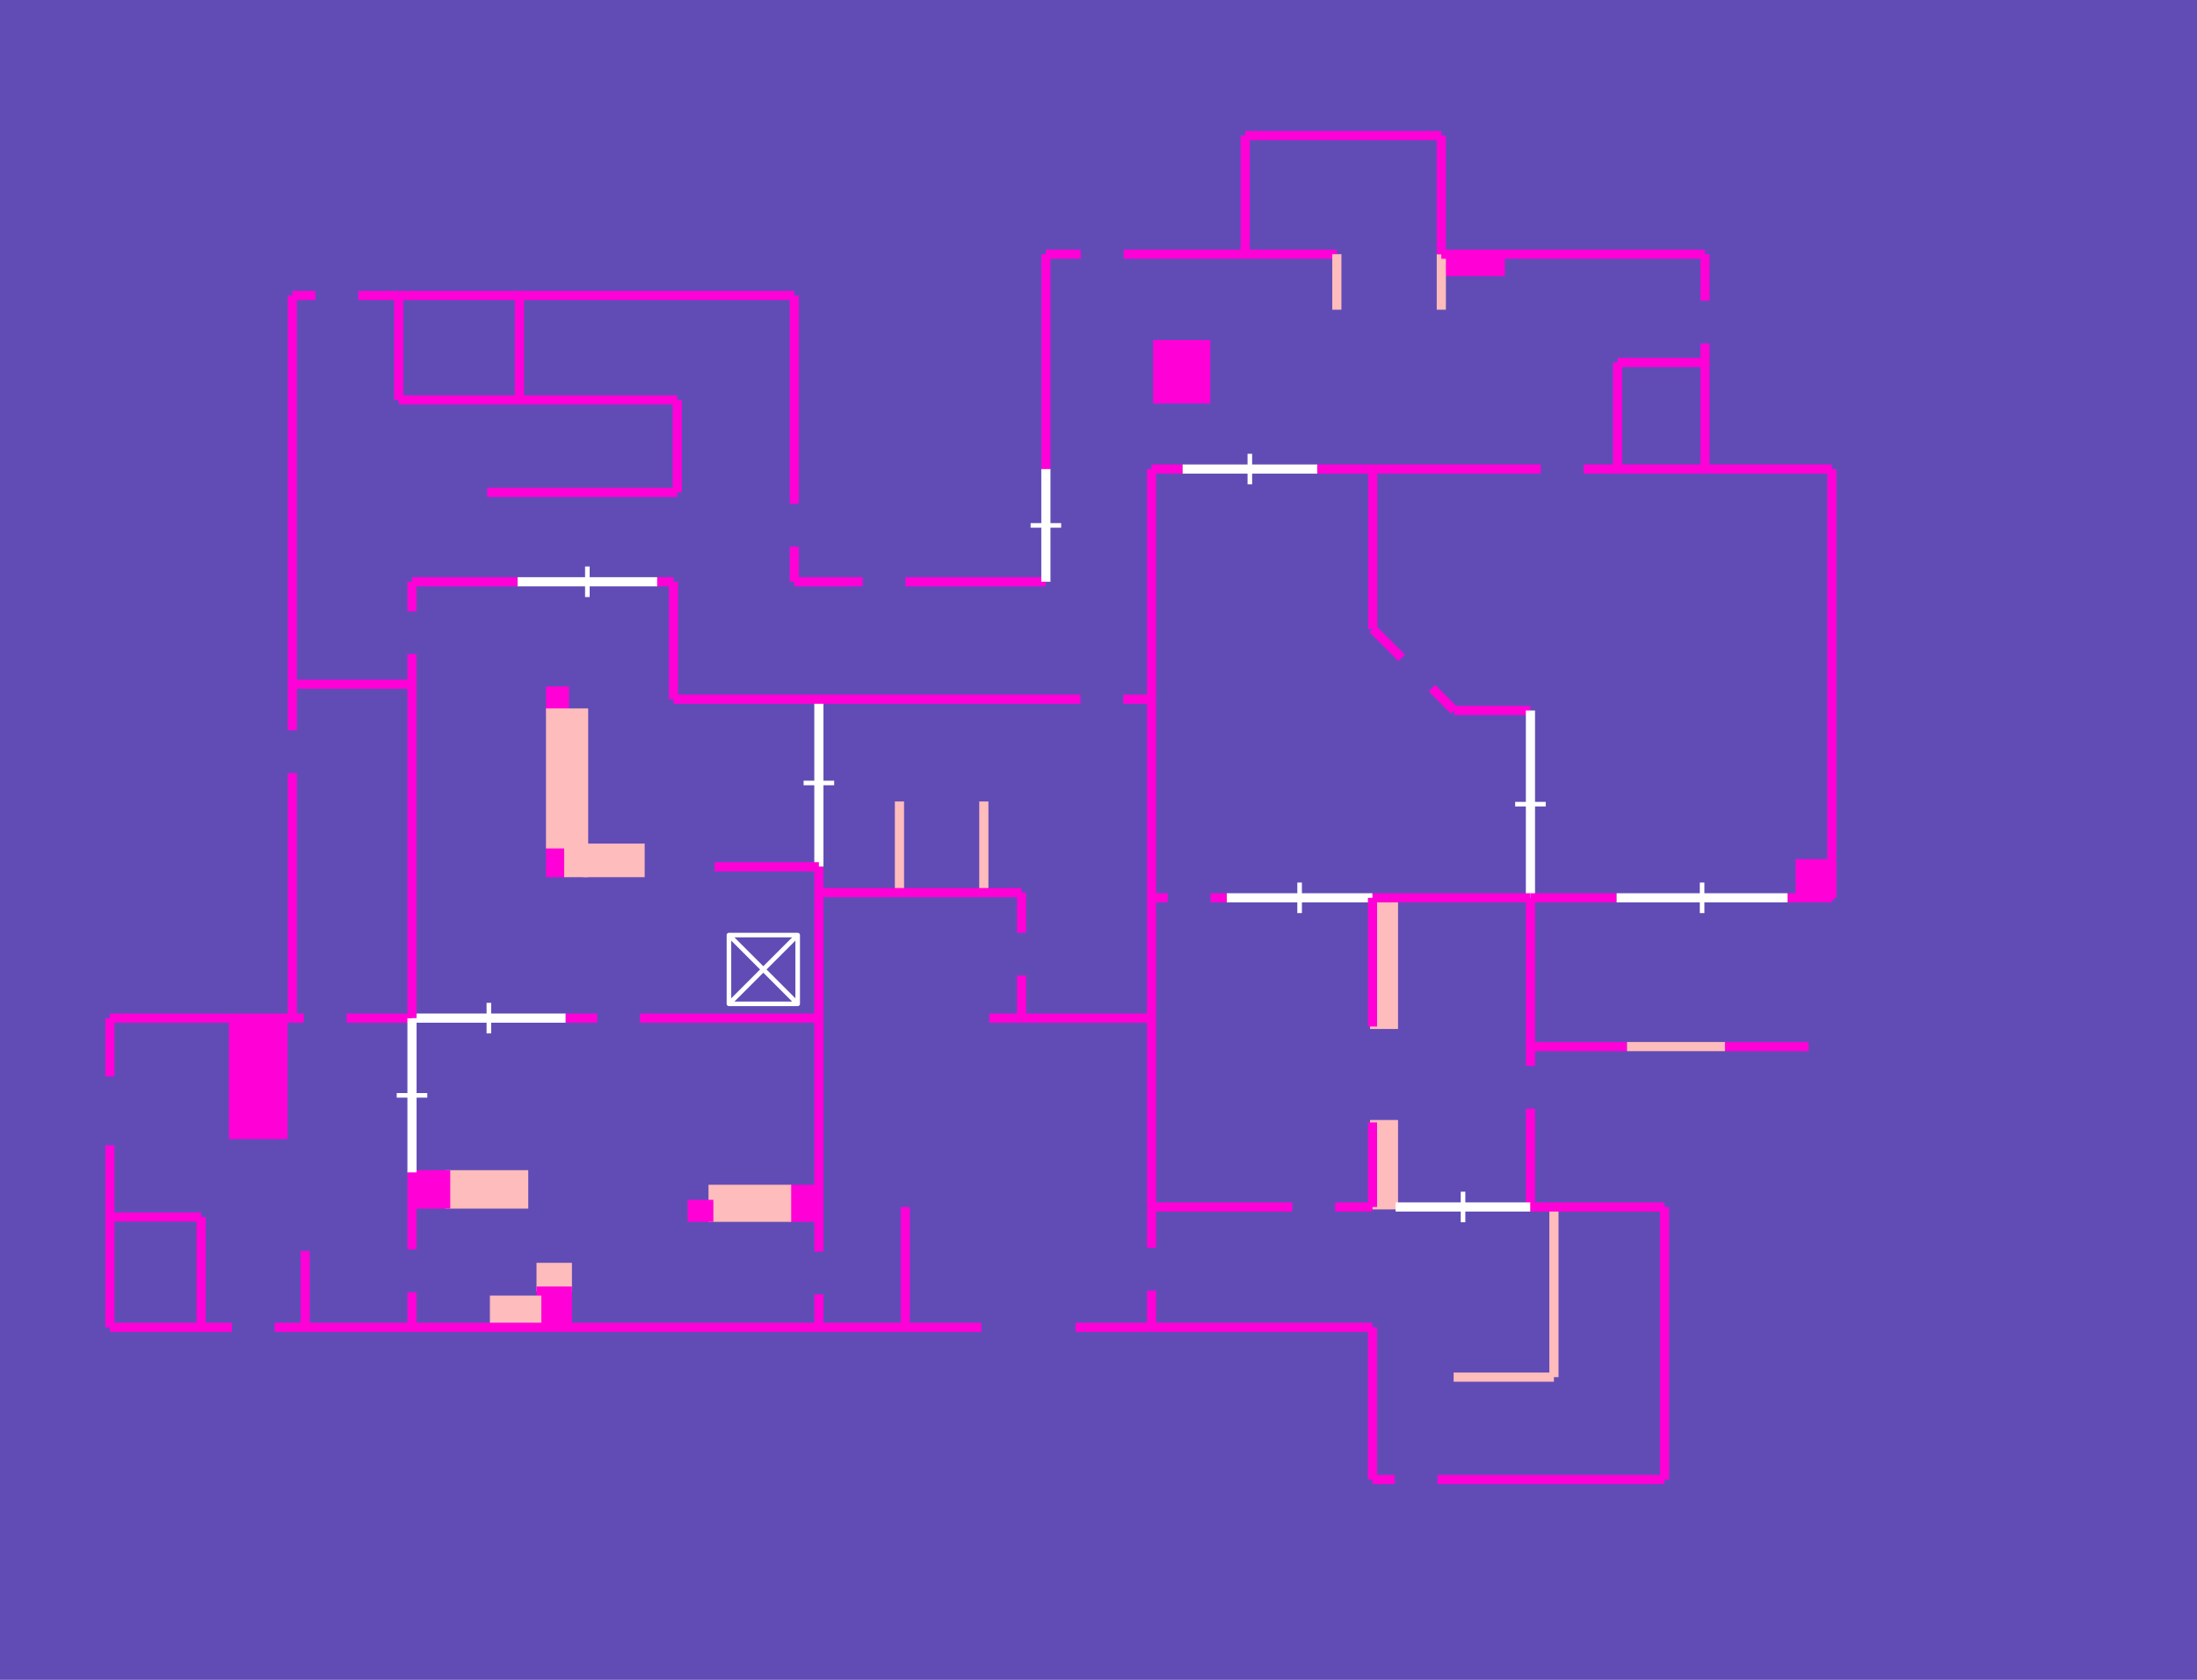
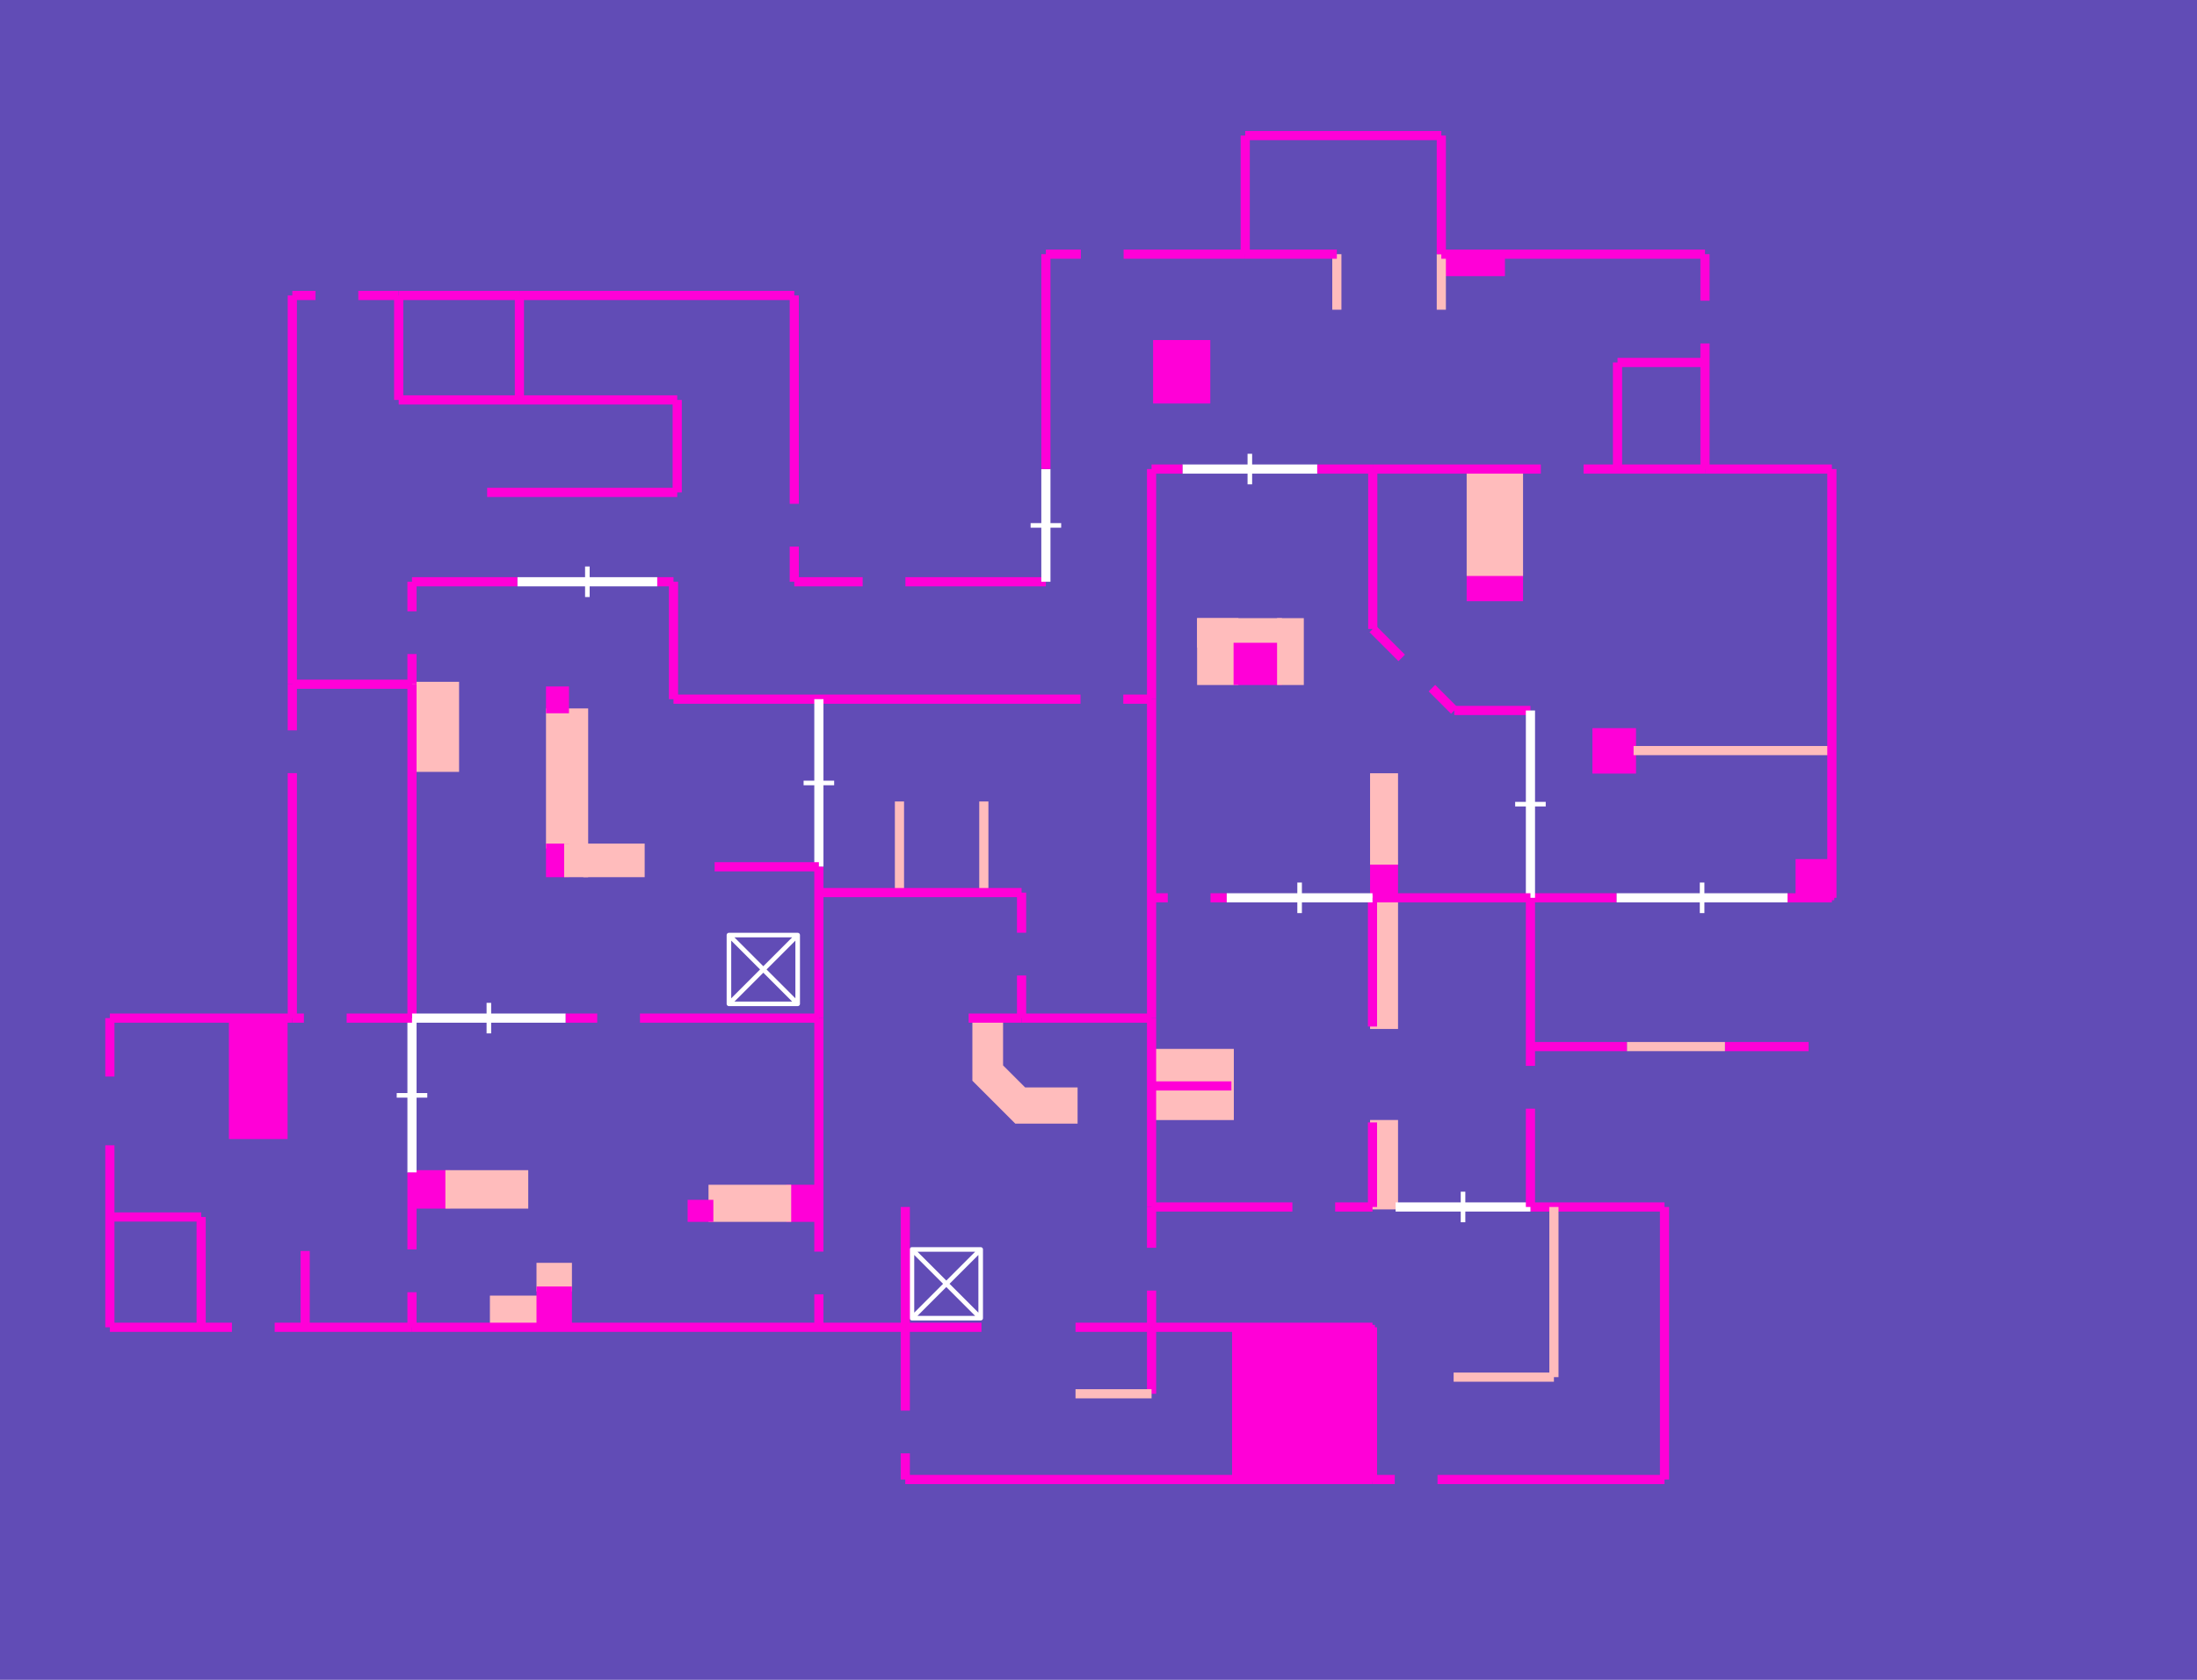
<svg xmlns="http://www.w3.org/2000/svg" viewBox="-20 -90 340 260">
  <rect fill="#614CB6" height="260" width="340" x="-20" y="-90" />
-   <path d="M192.403,-83.729 L195.98,-83.729 L195.98,-96.816 L192.403,-96.816 z" fill="#FFBCBC" stroke="#FFBCBC" stroke-width="0.75" transform="scale(1, -1)" />
+   <path d="M70.647,-40.948 L64.871,-40.948 L64.871,-20.027 L70.647,-20.027 z" fill="#FFBCBC" stroke="#FFBCBC" stroke-width="0.75" transform="scale(1, -1)" />
+   <path d="M43.759,-91.495 L49.3,-91.495 L49.3,-96.695 L43.759,-96.695 z" fill="#FF00D7" stroke="#FF00D7" stroke-width="0.75" transform="scale(1, -1)" />
+   <path d="M102.067,-98.745 L106.727,-98.745 L106.727,-93.754 L102.067,-93.754 z" fill="#FF00D7" stroke="#FF00D7" stroke-width="0.75" transform="scale(1, -1)" />
+   <path d="M158.213,-82.989 L170.568,-82.989 L170.568,-78.082 L158.213,-78.082 z" fill="#FFBCBC" stroke="#FFBCBC" stroke-width="0.75" transform="scale(1, -1)" />
+   <path d="M43.759,-29.096 L50.671,-29.096 L50.671,-15.904 L43.759,-15.904 z" fill="#FFBCBC" stroke="#FFBCBC" stroke-width="0.75" transform="scale(1, -1)" />
+   <path d="M15.8,-85.931 L24.131,-85.931 L24.131,-67.585 L15.8,-67.585 z" fill="#FF00D7" stroke="#FF00D7" stroke-width="0.75" transform="scale(1, -1)" />
+   <path d="M215.326,1.224 L207.351,1.224 L207.351,-2.676 L215.326,-2.676 z" fill="#FF00D7" stroke="#FF00D7" stroke-width="0.75" transform="scale(1, -1)" />
  <path d="M64.871,-16.628 L67.681,-16.628 L67.681,-20.027 L64.871,-20.027 z" fill="#FF00D7" stroke="#FF00D7" stroke-width="0.75" transform="scale(1, -1)" />
  <path d="M63.402,-105.837 L68.135,-105.837 L68.135,-109.503 L63.402,-109.503 z" fill="#FFBCBC" stroke="#FFBCBC" stroke-width="0.75" transform="scale(1, -1)" />
-   <path d="M192.403,-68.889 L195.98,-68.889 L195.98,-48.965 L192.403,-48.965 z" fill="#FFBCBC" stroke="#FFBCBC" stroke-width="0.75" transform="scale(1, -1)" />
-   <path d="M102.067,-98.745 L106.727,-98.745 L106.727,-93.754 L102.067,-93.754 z" fill="#FF00D7" stroke="#FF00D7" stroke-width="0.75" transform="scale(1, -1)" />
-   <path d="M68.135,-109.503 L63.402,-109.503 L63.402,-115.437 L68.135,-115.437 z" fill="#FF00D7" stroke="#FF00D7" stroke-width="0.75" transform="scale(1, -1)" />
-   <path d="M70.647,-40.948 L79.392,-40.948 L79.392,-45.395 L70.647,-45.395 z" fill="#FFBCBC" stroke="#FFBCBC" stroke-width="0.75" transform="scale(1, -1)" />
+   <path d="M195.98,-43.453 L192.403,-43.453 L192.403,-48.965 L195.98,-48.965 z" fill="#FF00D7" stroke="#FF00D7" stroke-width="0.75" transform="scale(1, -1)" />
+   <path d="M90.022,-93.754 L102.067,-93.754 L102.067,-98.745 L90.022,-98.745 z" fill="#FFBCBC" stroke="#FFBCBC" stroke-width="0.75" transform="scale(1, -1)" />
+   <path d="M258.252,-43.347 L263.493,-43.347 L263.493,-48.965 L258.251,-48.965 z" fill="#FF00D7" stroke="#FF00D7" stroke-width="0.75" transform="scale(1, -1)" />
+   <path d="M165.634,-6.052 L178.01,-6.052 L178.01,-9.862 L165.634,-9.862 z" fill="#FFBCBC" stroke="#FFBCBC" stroke-width="0.75" transform="scale(1, -1)" />
+   <path d="M165.634,-6.052 L171.278,-6.052 L171.278,-15.652 L165.634,-15.652 z" fill="#FFBCBC" stroke="#FFBCBC" stroke-width="0.75" transform="scale(1, -1)" />
+   <path d="M56.191,-110.91 L63.402,-110.91 L63.402,-115.437 L56.191,-115.437 z" fill="#FFBCBC" stroke="#FFBCBC" stroke-width="0.75" transform="scale(1, -1)" />
  <path d="M67.681,-40.948 L64.871,-40.948 L64.871,-45.395 L67.681,-45.395 z" fill="#FF00D7" stroke="#FF00D7" stroke-width="0.75" transform="scale(1, -1)" />
  <path d="M212.522,47.633 L203.053,47.633 L203.053,50.659 L212.522,50.659 z" fill="#FF00D7" stroke="#FF00D7" stroke-width="0.75" transform="scale(1, -1)" />
-   <path d="M90.022,-93.754 L102.067,-93.754 L102.067,-98.745 L90.022,-98.745 z" fill="#FFBCBC" stroke="#FFBCBC" stroke-width="0.75" transform="scale(1, -1)" />
+   <path d="M90.022,-96.084 L86.789,-96.084 L86.789,-98.745 L90.022,-98.745 z" fill="#FF00D7" stroke="#FF00D7" stroke-width="0.75" transform="scale(1, -1)" />
+   <path d="M70.647,-40.948 L79.392,-40.948 L79.392,-45.395 L70.647,-45.395 z" fill="#FFBCBC" stroke="#FFBCBC" stroke-width="0.75" transform="scale(1, -1)" />
+   <path d="M166.928,36.995 L158.824,36.995 L158.824,27.922 L166.928,27.922 z" fill="#FF00D7" stroke="#FF00D7" stroke-width="0.75" transform="scale(1, -1)" />
  <path d="M61.375,-91.495 L49.3,-91.495 L49.3,-96.695 L61.375,-96.695 z" fill="#FFBCBC" stroke="#FFBCBC" stroke-width="0.75" transform="scale(1, -1)" />
-   <path d="M56.191,-110.91 L63.402,-110.91 L63.402,-115.437 L56.191,-115.437 z" fill="#FFBCBC" stroke="#FFBCBC" stroke-width="0.75" transform="scale(1, -1)" />
-   <path d="M258.252,-43.347 L263.493,-43.347 L263.493,-48.965 L258.251,-48.965 z" fill="#FF00D7" stroke="#FF00D7" stroke-width="0.75" transform="scale(1, -1)" />
+   <path d="M171.383,-115.437 L192.403,-115.437 L192.403,-138.998 L171.383,-138.998 z" fill="#FF00D7" stroke="#FF00D7" stroke-width="0.75" transform="scale(1, -1)" />
+   <path d="M158.213,-72.723 L170.568,-72.723 L170.568,-78.082 L158.213,-78.082 z" fill="#FFBCBC" stroke="#FFBCBC" stroke-width="0.75" transform="scale(1, -1)" />
+   <path d="M192.403,-83.729 L195.98,-83.729 L195.98,-96.816 L192.403,-96.816 z" fill="#FFBCBC" stroke="#FFBCBC" stroke-width="0.75" transform="scale(1, -1)" />
+   <path d="M232.807,-29.362 L226.813,-29.362 L226.813,-23.081 L232.807,-23.081 z" fill="#FF00D7" stroke="#FF00D7" stroke-width="0.75" transform="scale(1, -1)" />
  <path d="M70.647,-45.395 L67.681,-45.395 L67.681,-40.948 L70.647,-40.948 z" fill="#FFBCBC" stroke="#FFBCBC" stroke-width="0.75" transform="scale(1, -1)" />
-   <path d="M90.022,-96.084 L86.789,-96.084 L86.789,-98.745 L90.022,-98.745 z" fill="#FF00D7" stroke="#FF00D7" stroke-width="0.75" transform="scale(1, -1)" />
-   <path d="M166.928,36.995 L158.824,36.995 L158.824,27.922 L166.928,27.922 z" fill="#FF00D7" stroke="#FF00D7" stroke-width="0.75" transform="scale(1, -1)" />
-   <path d="M70.647,-40.948 L64.871,-40.948 L64.871,-20.027 L70.647,-20.027 z" fill="#FFBCBC" stroke="#FFBCBC" stroke-width="0.75" transform="scale(1, -1)" />
-   <path d="M15.8,-85.931 L24.131,-85.931 L24.131,-67.585 L15.8,-67.585 z" fill="#FF00D7" stroke="#FF00D7" stroke-width="0.75" transform="scale(1, -1)" />
-   <path d="M43.759,-91.495 L49.3,-91.495 L49.3,-96.695 L43.759,-96.695 z" fill="#FF00D7" stroke="#FF00D7" stroke-width="0.75" transform="scale(1, -1)" />
+   <path d="M192.403,-68.889 L195.98,-68.889 L195.98,-48.965 L192.403,-48.965 z" fill="#FFBCBC" stroke="#FFBCBC" stroke-width="0.75" transform="scale(1, -1)" />
+   <path d="M207.351,1.224 L215.326,1.224 L215.326,17.399 L207.351,17.399 z" fill="#FFBCBC" stroke="#FFBCBC" stroke-width="0.75" transform="scale(1, -1)" />
+   <path d="M171.278,-15.652 L178.01,-15.652 L178.01,-9.862 L171.278,-9.862 z" fill="#FF00D7" stroke="#FF00D7" stroke-width="0.75" transform="scale(1, -1)" />
+   <path d="M68.135,-109.503 L63.402,-109.503 L63.402,-115.437 L68.135,-115.437 z" fill="#FF00D7" stroke="#FF00D7" stroke-width="0.75" transform="scale(1, -1)" />
+   <path d="M192.403,-30.061 L195.98,-30.061 L195.98,-43.453 L192.403,-43.453 z" fill="#FFBCBC" stroke="#FFBCBC" stroke-width="0.75" transform="scale(1, -1)" />
+   <path d="M181.399,-6.052 L178.01,-6.052 L178.01,-15.652 L181.399,-15.652 z" fill="#FFBCBC" stroke="#FFBCBC" stroke-width="0.75" transform="scale(1, -1)" />
+   <path d="M134.857,-67.585 L130.857,-67.585 L130.857,-77.119 L137.284,-83.546 L146.388,-83.546 L146.388,-78.686 L138.488,-78.686 L134.857,-75.056 L134.857,-67.585 z" fill="#FFBCBC" stroke="#FFBCBC" stroke-width="0.75" transform="scale(1, -1)" />
  <path d="M92.807,-65.373 L103.446,-54.735 L92.807,-54.735 L103.446,-65.373 L92.807,-65.373 L92.807,-54.735 L103.446,-54.735 L103.446,-65.373 z" fill="none" stroke="#FFFFFF" stroke-linejoin="round" stroke-width="0.709" transform="scale(1, -1)" />
+   <path d="M121.129,-114.027 L131.767,-103.389 L121.129,-103.389 L131.767,-114.027 L121.129,-114.027 L121.129,-103.389 L131.767,-103.389 L131.767,-114.027 z" fill="none" stroke="#FFFFFF" stroke-linejoin="round" stroke-width="0.709" transform="scale(1, -1)" />
+   <path d="M171.383,-138.998 L171.383,-115.437 z" fill="none" stroke="#FF00D7" stroke-width="1.418" transform="scale(1, -1)" />
+   <path d="M-2.997,-115.437 L15.89,-115.437 z" fill="none" stroke="#FF00D7" stroke-width="1.418" transform="scale(1, -1)" />
+   <path d="M22.509,-115.437 L43.759,-115.437 z" fill="none" stroke="#FF00D7" stroke-width="1.418" transform="scale(1, -1)" />
+   <path d="M43.759,-15.904 L43.759,-67.585 z" fill="none" stroke="#FF00D7" stroke-width="1.418" transform="scale(1, -1)" />
+   <path d="M231.795,-71.991 L216.846,-71.991 z" fill="none" stroke="#FF00D7" stroke-width="1.418" transform="scale(1, -1)" />
+   <path d="M81.712,-0.045 L84.228,-0.045 z" fill="none" stroke="#FF00D7" stroke-width="1.418" transform="scale(1, -1)" />
+   <path d="M243.857,17.399 L225.071,17.399 z" fill="none" stroke="#FF00D7" stroke-width="1.418" transform="scale(1, -1)" />
+   <path d="M218.452,17.399 L192.443,17.399 z" fill="none" stroke="#FF00D7" stroke-width="1.418" transform="scale(1, -1)" />
+   <path d="M43.759,-0.045 L43.759,-4.614 z" fill="none" stroke="#FF00D7" stroke-width="1.418" transform="scale(1, -1)" />
+   <path d="M43.759,-11.233 L43.759,-15.904 z" fill="none" stroke="#FF00D7" stroke-width="1.418" transform="scale(1, -1)" />
+   <path d="M158.213,-115.437 L192.403,-115.437 z" fill="none" stroke="#FF00D7" stroke-width="1.418" transform="scale(1, -1)" />
+   <path d="M141.858,-0.045 L120.119,-0.045 z" fill="none" stroke="#FF00D7" stroke-width="1.418" transform="scale(1, -1)" />
+   <path d="M113.5,-0.045 L102.919,-0.045 z" fill="none" stroke="#FF00D7" stroke-width="1.418" transform="scale(1, -1)" />
+   <path d="M146.443,-115.437 L158.213,-115.437 z" fill="none" stroke="#FF00D7" stroke-width="1.418" transform="scale(1, -1)" />
+   <path d="M60.38,44.268 L102.919,44.268 z" fill="none" stroke="#FF00D7" stroke-width="1.418" transform="scale(1, -1)" />
+   <path d="M11.129,-98.366 L-2.997,-98.366 z" fill="none" stroke="#FF00D7" stroke-width="1.418" transform="scale(1, -1)" />
+   <path d="M43.759,-0.045 L60.085,-0.045 z" fill="none" stroke="#FF00D7" stroke-width="1.418" transform="scale(1, -1)" />
+   <path d="M230.186,-48.965 L216.846,-48.965 z" fill="none" stroke="#FF00D7" stroke-width="1.418" transform="scale(1, -1)" />
+   <path d="M138.094,-48.157 L138.094,-54.37 z" fill="none" stroke="#FF00D7" stroke-width="1.418" transform="scale(1, -1)" />
+   <path d="M138.094,-60.989 L138.094,-67.585 z" fill="none" stroke="#FF00D7" stroke-width="1.418" transform="scale(1, -1)" />
+   <path d="M230.32,33.897 L243.857,33.897 z" fill="none" stroke="#FF00D7" stroke-width="1.418" transform="scale(1, -1)" />
+   <path d="M192.443,-7.352 L196.922,-11.831 z" fill="none" stroke="#FF00D7" stroke-width="1.418" transform="scale(1, -1)" />
+   <path d="M201.602,-16.512 L205.06,-19.969 z" fill="none" stroke="#FF00D7" stroke-width="1.418" transform="scale(1, -1)" />
+   <path d="M172.704,69.017 L172.704,50.659 z" fill="none" stroke="#FF00D7" stroke-width="1.418" transform="scale(1, -1)" />
+   <path d="M158.213,-96.816 L158.213,-67.585 z" fill="none" stroke="#FF00D7" stroke-width="1.418" transform="scale(1, -1)" />
+   <path d="M27.224,-103.63 L27.224,-115.437 z" fill="none" stroke="#FF00D7" stroke-width="1.418" transform="scale(1, -1)" />
+   <path d="M203.053,50.659 L203.053,42.063 z" fill="none" stroke="#FFBCBC" stroke-width="1.418" transform="scale(1, -1)" />
+   <path d="M263.493,-26.177 L232.807,-26.177 z" fill="none" stroke="#FFBCBC" stroke-width="1.418" transform="scale(1, -1)" />
+   <path d="M43.759,-67.585 L67.55,-67.585 z" fill="none" stroke="#FFFFFF" stroke-width="1.418" transform="scale(1, -1)" />
+   <path d="M55.655,-69.949 L55.655,-65.221 z" fill="none" stroke="#FFFFFF" stroke-width="0.709" transform="scale(1, -1)" />
+   <path d="M55.389,13.784 L84.804,13.784 z" fill="none" stroke="#FF00D7" stroke-width="1.418" transform="scale(1, -1)" />
+   <path d="M158.213,-96.816 L180.003,-96.816 z" fill="none" stroke="#FF00D7" stroke-width="1.418" transform="scale(1, -1)" />
+   <path d="M186.623,-96.816 L192.403,-96.816 z" fill="none" stroke="#FF00D7" stroke-width="1.418" transform="scale(1, -1)" />
+   <path d="M120.098,-138.998 L192.403,-138.998 z" fill="none" stroke="#FF00D7" stroke-width="1.418" transform="scale(1, -1)" />
+   <path d="M246.946,-71.991 L259.893,-71.991 z" fill="none" stroke="#FF00D7" stroke-width="1.418" transform="scale(1, -1)" />
+   <path d="M106.727,-115.437 L106.727,-110.345 z" fill="none" stroke="#FF00D7" stroke-width="1.418" transform="scale(1, -1)" />
+   <path d="M106.727,-103.725 L106.727,-67.585 z" fill="none" stroke="#FF00D7" stroke-width="1.418" transform="scale(1, -1)" />
+   <path d="M129.907,-67.585 L138.094,-67.585 z" fill="none" stroke="#FF00D7" stroke-width="1.418" transform="scale(1, -1)" />
+   <path d="M192.403,-83.729 L192.403,-83.729 z" fill="none" stroke="#FF00D7" stroke-width="1.418" transform="scale(1, -1)" />
+   <path d="M67.55,-67.585 L72.421,-67.585 z" fill="none" stroke="#FF00D7" stroke-width="1.418" transform="scale(1, -1)" />
+   <path d="M79.04,-67.585 L106.727,-67.585 z" fill="none" stroke="#FF00D7" stroke-width="1.418" transform="scale(1, -1)" />
+   <path d="M263.493,-48.965 L256.636,-48.965 z" fill="none" stroke="#FF00D7" stroke-width="1.418" transform="scale(1, -1)" />
+   <path d="M216.846,-96.816 L237.593,-96.816 z" fill="none" stroke="#FF00D7" stroke-width="1.418" transform="scale(1, -1)" />
  <path d="M243.857,17.399 L243.857,36.838 z" fill="none" stroke="#FF00D7" stroke-width="1.418" transform="scale(1, -1)" />
  <path d="M243.857,43.457 L243.857,50.659 z" fill="none" stroke="#FF00D7" stroke-width="1.418" transform="scale(1, -1)" />
-   <path d="M192.403,-83.729 L192.403,-83.729 z" fill="none" stroke="#FF00D7" stroke-width="1.418" transform="scale(1, -1)" />
+   <path d="M84.228,-18.218 L147.216,-18.218 z" fill="none" stroke="#FF00D7" stroke-width="1.418" transform="scale(1, -1)" />
+   <path d="M153.836,-18.218 L158.213,-18.218 z" fill="none" stroke="#FF00D7" stroke-width="1.418" transform="scale(1, -1)" />
+   <path d="M203.053,69.017 L172.704,69.017 z" fill="none" stroke="#FF00D7" stroke-width="1.418" transform="scale(1, -1)" />
+   <path d="M120.098,-138.998 L120.098,-134.955 z" fill="none" stroke="#FF00D7" stroke-width="1.418" transform="scale(1, -1)" />
+   <path d="M120.098,-128.336 L120.098,-115.437 z" fill="none" stroke="#FF00D7" stroke-width="1.418" transform="scale(1, -1)" />
+   <path d="M192.403,-68.889 L192.403,-48.965 z" fill="none" stroke="#FF00D7" stroke-width="1.418" transform="scale(1, -1)" />
+   <path d="M43.759,-115.437 L120.098,-115.437 z" fill="none" stroke="#FF00D7" stroke-width="1.418" transform="scale(1, -1)" />
+   <path d="M205.06,-19.969 L216.846,-19.969 z" fill="none" stroke="#FF00D7" stroke-width="1.418" transform="scale(1, -1)" />
+   <path d="M132.254,-34.053 L132.254,-48.157 z" fill="none" stroke="#FFBCBC" stroke-width="1.418" transform="scale(1, -1)" />
+   <path d="M-2.997,-67.585 L-2.997,-76.63 z" fill="none" stroke="#FF00D7" stroke-width="1.418" transform="scale(1, -1)" />
+   <path d="M-2.997,-87.268 L-2.997,-115.437 z" fill="none" stroke="#FF00D7" stroke-width="1.418" transform="scale(1, -1)" />
+   <path d="M169.844,-48.965 L167.337,-48.965 z" fill="none" stroke="#FF00D7" stroke-width="1.418" transform="scale(1, -1)" />
+   <path d="M160.717,-48.965 L158.213,-48.965 z" fill="none" stroke="#FF00D7" stroke-width="1.418" transform="scale(1, -1)" />
+   <path d="M237.593,-138.998 L202.465,-138.998 z" fill="none" stroke="#FF00D7" stroke-width="1.418" transform="scale(1, -1)" />
+   <path d="M195.845,-138.998 L192.403,-138.998 z" fill="none" stroke="#FF00D7" stroke-width="1.418" transform="scale(1, -1)" />
+   <path d="M60.38,44.268 L60.38,28.1 z" fill="none" stroke="#FF00D7" stroke-width="1.418" transform="scale(1, -1)" />
+   <path d="M84.228,-18.218 L84.228,-0.045 z" fill="none" stroke="#FF00D7" stroke-width="1.418" transform="scale(1, -1)" />
+   <path d="M230.186,-48.965 L256.636,-48.965 z" fill="none" stroke="#FFFFFF" stroke-width="1.418" transform="scale(1, -1)" />
+   <path d="M243.411,-51.33 L243.411,-46.601 z" fill="none" stroke="#FFFFFF" stroke-width="0.709" transform="scale(1, -1)" />
+   <path d="M43.759,-91.495 L43.759,-67.585 z" fill="none" stroke="#FFFFFF" stroke-width="1.418" transform="scale(1, -1)" />
+   <path d="M46.124,-79.54 L41.395,-79.54 z" fill="none" stroke="#FFFFFF" stroke-width="0.709" transform="scale(1, -1)" />
+   <path d="M243.857,50.659 L203.053,50.659 z" fill="none" stroke="#FF00D7" stroke-width="1.418" transform="scale(1, -1)" />
+   <path d="M60.38,44.268 L41.7,44.268 z" fill="none" stroke="#FF00D7" stroke-width="1.418" transform="scale(1, -1)" />
+   <path d="M43.759,-115.437 L43.759,-110.013 z" fill="none" stroke="#FF00D7" stroke-width="1.418" transform="scale(1, -1)" />
+   <path d="M43.759,-103.393 L43.759,-91.495 z" fill="none" stroke="#FF00D7" stroke-width="1.418" transform="scale(1, -1)" />
+   <path d="M172.704,50.659 L153.886,50.659 z" fill="none" stroke="#FF00D7" stroke-width="1.418" transform="scale(1, -1)" />
+   <path d="M147.266,50.659 L141.858,50.659 z" fill="none" stroke="#FF00D7" stroke-width="1.418" transform="scale(1, -1)" />
+   <path d="M158.213,-125.732 L158.213,-115.437 z" fill="none" stroke="#FF00D7" stroke-width="1.418" transform="scale(1, -1)" />
+   <path d="M230.32,17.399 L230.32,33.897 z" fill="none" stroke="#FF00D7" stroke-width="1.418" transform="scale(1, -1)" />
+   <path d="M25.237,-67.585 L27.028,-67.585 z" fill="none" stroke="#FF00D7" stroke-width="1.418" transform="scale(1, -1)" />
+   <path d="M33.648,-67.585 L43.759,-67.585 z" fill="none" stroke="#FF00D7" stroke-width="1.418" transform="scale(1, -1)" />
+   <path d="M84.804,28.1 L41.7,28.1 z" fill="none" stroke="#FF00D7" stroke-width="1.418" transform="scale(1, -1)" />
+   <path d="M11.129,-115.437 L11.129,-98.366 z" fill="none" stroke="#FF00D7" stroke-width="1.418" transform="scale(1, -1)" />
+   <path d="M158.213,-67.585 L158.213,-18.218 z" fill="none" stroke="#FF00D7" stroke-width="1.418" transform="scale(1, -1)" />
+   <path d="M162.988,17.399 L183.854,17.399 z" fill="none" stroke="#FFFFFF" stroke-width="1.418" transform="scale(1, -1)" />
+   <path d="M173.421,15.035 L173.421,19.763 z" fill="none" stroke="#FFFFFF" stroke-width="0.709" transform="scale(1, -1)" />
+   <path d="M141.858,17.399 L141.858,-0.045 z" fill="none" stroke="#FFFFFF" stroke-width="1.418" transform="scale(1, -1)" />
+   <path d="M139.494,8.677 L144.222,8.677 z" fill="none" stroke="#FFFFFF" stroke-width="0.709" transform="scale(1, -1)" />
+   <path d="M192.403,-96.816 L192.403,-83.729 z" fill="none" stroke="#FF00D7" stroke-width="1.418" transform="scale(1, -1)" />
+   <path d="M106.727,-18.218 L106.727,-44.159 z" fill="none" stroke="#FFFFFF" stroke-width="1.418" transform="scale(1, -1)" />
+   <path d="M104.363,-31.188 L109.091,-31.188 z" fill="none" stroke="#FFFFFF" stroke-width="0.709" transform="scale(1, -1)" />
+   <path d="M25.237,-15.904 L43.759,-15.904 z" fill="none" stroke="#FF00D7" stroke-width="1.418" transform="scale(1, -1)" />
+   <path d="M158.213,-18.218 L158.213,17.399 z" fill="none" stroke="#FF00D7" stroke-width="1.418" transform="scale(1, -1)" />
+   <path d="M120.098,-115.437 L120.098,-96.816 z" fill="none" stroke="#FF00D7" stroke-width="1.418" transform="scale(1, -1)" />
+   <path d="M195.98,-96.816 L216.846,-96.816 z" fill="none" stroke="#FFFFFF" stroke-width="1.418" transform="scale(1, -1)" />
+   <path d="M206.413,-99.18 L206.413,-94.452 z" fill="none" stroke="#FFFFFF" stroke-width="0.709" transform="scale(1, -1)" />
+   <path d="M41.7,28.1 L41.7,44.268 z" fill="none" stroke="#FF00D7" stroke-width="1.418" transform="scale(1, -1)" />
+   <path d="M41.7,44.268 L35.448,44.268 z" fill="none" stroke="#FF00D7" stroke-width="1.418" transform="scale(1, -1)" />
+   <path d="M28.829,44.268 L25.237,44.268 z" fill="none" stroke="#FF00D7" stroke-width="1.418" transform="scale(1, -1)" />
+   <path d="M119.197,-34.053 L119.197,-48.157 z" fill="none" stroke="#FFBCBC" stroke-width="1.418" transform="scale(1, -1)" />
+   <path d="M102.919,44.268 L102.919,12.018 z" fill="none" stroke="#FF00D7" stroke-width="1.418" transform="scale(1, -1)" />
+   <path d="M102.919,5.398 L102.919,-0.045 z" fill="none" stroke="#FF00D7" stroke-width="1.418" transform="scale(1, -1)" />
+   <path d="M220.48,-96.816 L220.48,-123.154 z" fill="none" stroke="#FFBCBC" stroke-width="1.418" transform="scale(1, -1)" />
  <path d="M216.846,-96.816 L216.846,-81.597 z" fill="none" stroke="#FF00D7" stroke-width="1.418" transform="scale(1, -1)" />
  <path d="M216.846,-74.977 L216.846,-48.965 z" fill="none" stroke="#FF00D7" stroke-width="1.418" transform="scale(1, -1)" />
-   <path d="M205.06,-19.969 L216.846,-19.969 z" fill="none" stroke="#FF00D7" stroke-width="1.418" transform="scale(1, -1)" />
-   <path d="M25.237,-67.585 L25.237,-29.667 z" fill="none" stroke="#FF00D7" stroke-width="1.418" transform="scale(1, -1)" />
-   <path d="M25.237,-23.047 L25.237,-15.904 z" fill="none" stroke="#FF00D7" stroke-width="1.418" transform="scale(1, -1)" />
-   <path d="M237.593,-96.816 L237.593,-138.998 z" fill="none" stroke="#FF00D7" stroke-width="1.418" transform="scale(1, -1)" />
-   <path d="M220.48,-96.816 L220.48,-123.154 z" fill="none" stroke="#FFBCBC" stroke-width="1.418" transform="scale(1, -1)" />
-   <path d="M25.237,-15.904 L43.759,-15.904 z" fill="none" stroke="#FF00D7" stroke-width="1.418" transform="scale(1, -1)" />
-   <path d="M81.712,-0.045 L60.085,-0.045 z" fill="none" stroke="#FFFFFF" stroke-width="1.418" transform="scale(1, -1)" />
-   <path d="M70.898,2.319 L70.898,-2.41 z" fill="none" stroke="#FFFFFF" stroke-width="0.709" transform="scale(1, -1)" />
-   <path d="M133.101,-67.585 L138.094,-67.585 z" fill="none" stroke="#FF00D7" stroke-width="1.418" transform="scale(1, -1)" />
-   <path d="M162.988,17.399 L183.854,17.399 z" fill="none" stroke="#FFFFFF" stroke-width="1.418" transform="scale(1, -1)" />
-   <path d="M173.421,15.035 L173.421,19.763 z" fill="none" stroke="#FFFFFF" stroke-width="0.709" transform="scale(1, -1)" />
-   <path d="M106.727,-18.218 L106.727,-44.159 z" fill="none" stroke="#FFFFFF" stroke-width="1.418" transform="scale(1, -1)" />
-   <path d="M104.363,-31.188 L109.091,-31.188 z" fill="none" stroke="#FFFFFF" stroke-width="0.709" transform="scale(1, -1)" />
-   <path d="M138.094,-48.157 L138.094,-54.37 z" fill="none" stroke="#FF00D7" stroke-width="1.418" transform="scale(1, -1)" />
-   <path d="M138.094,-60.989 L138.094,-67.585 z" fill="none" stroke="#FF00D7" stroke-width="1.418" transform="scale(1, -1)" />
-   <path d="M43.759,-67.585 L67.55,-67.585 z" fill="none" stroke="#FFFFFF" stroke-width="1.418" transform="scale(1, -1)" />
-   <path d="M55.655,-69.949 L55.655,-65.221 z" fill="none" stroke="#FFFFFF" stroke-width="0.709" transform="scale(1, -1)" />
-   <path d="M172.704,69.017 L172.704,50.659 z" fill="none" stroke="#FF00D7" stroke-width="1.418" transform="scale(1, -1)" />
-   <path d="M81.712,-0.045 L84.228,-0.045 z" fill="none" stroke="#FF00D7" stroke-width="1.418" transform="scale(1, -1)" />
-   <path d="M192.403,-96.816 L192.403,-83.729 z" fill="none" stroke="#FF00D7" stroke-width="1.418" transform="scale(1, -1)" />
-   <path d="M263.493,-48.965 L256.636,-48.965 z" fill="none" stroke="#FF00D7" stroke-width="1.418" transform="scale(1, -1)" />
-   <path d="M106.727,-67.585 L106.727,-44.159 z" fill="none" stroke="#FF00D7" stroke-width="1.418" transform="scale(1, -1)" />
-   <path d="M220.48,-123.154 L204.958,-123.154 z" fill="none" stroke="#FFBCBC" stroke-width="1.418" transform="scale(1, -1)" />
-   <path d="M141.858,-0.045 L120.119,-0.045 z" fill="none" stroke="#FF00D7" stroke-width="1.418" transform="scale(1, -1)" />
-   <path d="M113.5,-0.045 L102.919,-0.045 z" fill="none" stroke="#FF00D7" stroke-width="1.418" transform="scale(1, -1)" />
-   <path d="M25.237,-67.585 L27.028,-67.585 z" fill="none" stroke="#FF00D7" stroke-width="1.418" transform="scale(1, -1)" />
-   <path d="M33.648,-67.585 L43.759,-67.585 z" fill="none" stroke="#FF00D7" stroke-width="1.418" transform="scale(1, -1)" />
-   <path d="M41.7,44.268 L35.448,44.268 z" fill="none" stroke="#FF00D7" stroke-width="1.418" transform="scale(1, -1)" />
-   <path d="M28.829,44.268 L25.237,44.268 z" fill="none" stroke="#FF00D7" stroke-width="1.418" transform="scale(1, -1)" />
-   <path d="M158.213,-18.218 L158.213,17.399 z" fill="none" stroke="#FF00D7" stroke-width="1.418" transform="scale(1, -1)" />
-   <path d="M119.197,-34.053 L119.197,-48.157 z" fill="none" stroke="#FFBCBC" stroke-width="1.418" transform="scale(1, -1)" />
-   <path d="M172.704,50.659 L186.885,50.659 z" fill="none" stroke="#FF00D7" stroke-width="1.418" transform="scale(1, -1)" />
-   <path d="M27.224,-103.63 L27.224,-115.437 z" fill="none" stroke="#FF00D7" stroke-width="1.418" transform="scale(1, -1)" />
-   <path d="M192.443,17.399 L192.443,-7.352 z" fill="none" stroke="#FF00D7" stroke-width="1.418" transform="scale(1, -1)" />
-   <path d="M195.98,-96.816 L216.846,-96.816 z" fill="none" stroke="#FFFFFF" stroke-width="1.418" transform="scale(1, -1)" />
-   <path d="M206.413,-99.18 L206.413,-94.452 z" fill="none" stroke="#FFFFFF" stroke-width="0.709" transform="scale(1, -1)" />
-   <path d="M-2.997,-115.437 L15.89,-115.437 z" fill="none" stroke="#FF00D7" stroke-width="1.418" transform="scale(1, -1)" />
-   <path d="M22.509,-115.437 L43.759,-115.437 z" fill="none" stroke="#FF00D7" stroke-width="1.418" transform="scale(1, -1)" />
-   <path d="M131.881,-115.437 L120.098,-115.437 z" fill="none" stroke="#FF00D7" stroke-width="1.418" transform="scale(1, -1)" />
+   <path d="M246.946,-71.991 L231.795,-71.991 z" fill="none" stroke="#FFBCBC" stroke-width="1.418" transform="scale(1, -1)" />
+   <path d="M25.237,-15.904 L25.237,44.268 z" fill="none" stroke="#FF00D7" stroke-width="1.418" transform="scale(1, -1)" />
+   <path d="M170.568,-78.082 L158.213,-78.082 z" fill="none" stroke="#FF00D7" stroke-width="1.418" transform="scale(1, -1)" />
  <path d="M138.094,-67.585 L158.213,-67.585 z" fill="none" stroke="#FF00D7" stroke-width="1.418" transform="scale(1, -1)" />
  <path d="M216.846,-48.965 L216.846,-19.969 z" fill="none" stroke="#FFFFFF" stroke-width="1.418" transform="scale(1, -1)" />
  <path d="M219.211,-34.467 L214.482,-34.467 z" fill="none" stroke="#FFFFFF" stroke-width="0.709" transform="scale(1, -1)" />
-   <path d="M192.443,-7.352 L196.922,-11.831 z" fill="none" stroke="#FF00D7" stroke-width="1.418" transform="scale(1, -1)" />
-   <path d="M201.602,-16.512 L205.06,-19.969 z" fill="none" stroke="#FF00D7" stroke-width="1.418" transform="scale(1, -1)" />
+   <path d="M192.443,17.399 L192.443,-7.352 z" fill="none" stroke="#FF00D7" stroke-width="1.418" transform="scale(1, -1)" />
+   <path d="M158.213,17.399 L162.988,17.399 z" fill="none" stroke="#FF00D7" stroke-width="1.418" transform="scale(1, -1)" />
+   <path d="M158.213,-96.816 L158.213,-103.134 z" fill="none" stroke="#FF00D7" stroke-width="1.418" transform="scale(1, -1)" />
+   <path d="M158.213,-109.753 L158.213,-115.437 z" fill="none" stroke="#FF00D7" stroke-width="1.418" transform="scale(1, -1)" />
+   <path d="M186.885,42.063 L186.885,50.659 z" fill="none" stroke="#FFBCBC" stroke-width="1.418" transform="scale(1, -1)" />
+   <path d="M220.48,-123.154 L204.958,-123.154 z" fill="none" stroke="#FFBCBC" stroke-width="1.418" transform="scale(1, -1)" />
+   <path d="M203.053,50.659 L203.053,69.017 z" fill="none" stroke="#FF00D7" stroke-width="1.418" transform="scale(1, -1)" />
+   <path d="M-2.997,-67.585 L25.237,-67.585 z" fill="none" stroke="#FF00D7" stroke-width="1.418" transform="scale(1, -1)" />
+   <path d="M84.804,13.784 L84.804,28.1 z" fill="none" stroke="#FF00D7" stroke-width="1.418" transform="scale(1, -1)" />
+   <path d="M106.727,-44.159 L90.594,-44.159 z" fill="none" stroke="#FF00D7" stroke-width="1.418" transform="scale(1, -1)" />
+   <path d="M106.727,-67.585 L106.727,-44.159 z" fill="none" stroke="#FF00D7" stroke-width="1.418" transform="scale(1, -1)" />
+   <path d="M192.403,-48.965 L216.846,-48.965 z" fill="none" stroke="#FF00D7" stroke-width="1.418" transform="scale(1, -1)" />
+   <path d="M25.237,-67.585 L25.237,-29.667 z" fill="none" stroke="#FF00D7" stroke-width="1.418" transform="scale(1, -1)" />
+   <path d="M25.237,-23.047 L25.237,-15.904 z" fill="none" stroke="#FF00D7" stroke-width="1.418" transform="scale(1, -1)" />
+   <path d="M146.443,-125.732 L158.213,-125.732 z" fill="none" stroke="#FFBCBC" stroke-width="1.418" transform="scale(1, -1)" />
  <path d="M192.403,-48.965 L169.844,-48.965 z" fill="none" stroke="#FFFFFF" stroke-width="1.418" transform="scale(1, -1)" />
  <path d="M181.124,-46.601 L181.124,-51.33 z" fill="none" stroke="#FFFFFF" stroke-width="0.709" transform="scale(1, -1)" />
-   <path d="M203.053,50.659 L203.053,42.063 z" fill="none" stroke="#FFBCBC" stroke-width="1.418" transform="scale(1, -1)" />
-   <path d="M158.213,-96.816 L180.003,-96.816 z" fill="none" stroke="#FF00D7" stroke-width="1.418" transform="scale(1, -1)" />
-   <path d="M186.623,-96.816 L192.403,-96.816 z" fill="none" stroke="#FF00D7" stroke-width="1.418" transform="scale(1, -1)" />
+   <path d="M243.857,17.399 L263.493,17.399 z" fill="none" stroke="#FF00D7" stroke-width="1.418" transform="scale(1, -1)" />
+   <path d="M192.403,-115.437 L192.403,-138.998 z" fill="none" stroke="#FF00D7" stroke-width="1.418" transform="scale(1, -1)" />
  <path d="M183.854,17.399 L192.443,17.399 z" fill="none" stroke="#FF00D7" stroke-width="1.418" transform="scale(1, -1)" />
-   <path d="M243.857,50.659 L203.053,50.659 z" fill="none" stroke="#FF00D7" stroke-width="1.418" transform="scale(1, -1)" />
-   <path d="M60.38,44.268 L60.38,28.1 z" fill="none" stroke="#FF00D7" stroke-width="1.418" transform="scale(1, -1)" />
-   <path d="M186.885,42.063 L186.885,50.659 z" fill="none" stroke="#FFBCBC" stroke-width="1.418" transform="scale(1, -1)" />
-   <path d="M84.804,13.784 L84.804,28.1 z" fill="none" stroke="#FF00D7" stroke-width="1.418" transform="scale(1, -1)" />
-   <path d="M192.403,-68.889 L192.403,-48.965 z" fill="none" stroke="#FF00D7" stroke-width="1.418" transform="scale(1, -1)" />
-   <path d="M158.213,17.399 L162.988,17.399 z" fill="none" stroke="#FF00D7" stroke-width="1.418" transform="scale(1, -1)" />
-   <path d="M243.857,17.399 L225.071,17.399 z" fill="none" stroke="#FF00D7" stroke-width="1.418" transform="scale(1, -1)" />
-   <path d="M218.452,17.399 L192.443,17.399 z" fill="none" stroke="#FF00D7" stroke-width="1.418" transform="scale(1, -1)" />
-   <path d="M11.129,-115.437 L11.129,-98.366 z" fill="none" stroke="#FF00D7" stroke-width="1.418" transform="scale(1, -1)" />
-   <path d="M172.704,50.659 L153.886,50.659 z" fill="none" stroke="#FF00D7" stroke-width="1.418" transform="scale(1, -1)" />
-   <path d="M147.266,50.659 L141.858,50.659 z" fill="none" stroke="#FF00D7" stroke-width="1.418" transform="scale(1, -1)" />
-   <path d="M55.389,13.784 L84.804,13.784 z" fill="none" stroke="#FF00D7" stroke-width="1.418" transform="scale(1, -1)" />
-   <path d="M-2.997,-67.585 L-2.997,-76.63 z" fill="none" stroke="#FF00D7" stroke-width="1.418" transform="scale(1, -1)" />
-   <path d="M-2.997,-87.268 L-2.997,-115.437 z" fill="none" stroke="#FF00D7" stroke-width="1.418" transform="scale(1, -1)" />
-   <path d="M11.129,-98.366 L-2.997,-98.366 z" fill="none" stroke="#FF00D7" stroke-width="1.418" transform="scale(1, -1)" />
-   <path d="M246.946,-71.991 L259.893,-71.991 z" fill="none" stroke="#FF00D7" stroke-width="1.418" transform="scale(1, -1)" />
+   <path d="M81.712,-0.045 L60.085,-0.045 z" fill="none" stroke="#FFFFFF" stroke-width="1.418" transform="scale(1, -1)" />
+   <path d="M70.898,2.319 L70.898,-2.41 z" fill="none" stroke="#FFFFFF" stroke-width="0.709" transform="scale(1, -1)" />
+   <path d="M172.704,50.659 L186.885,50.659 z" fill="none" stroke="#FF00D7" stroke-width="1.418" transform="scale(1, -1)" />
+   <path d="M131.881,-115.437 L120.098,-115.437 z" fill="none" stroke="#FF00D7" stroke-width="1.418" transform="scale(1, -1)" />
+   <path d="M141.858,50.659 L141.858,17.399 z" fill="none" stroke="#FF00D7" stroke-width="1.418" transform="scale(1, -1)" />
+   <path d="M237.593,-96.816 L237.593,-138.998 z" fill="none" stroke="#FF00D7" stroke-width="1.418" transform="scale(1, -1)" />
+   <path d="M138.094,-48.157 L106.727,-48.157 z" fill="none" stroke="#FF00D7" stroke-width="1.418" transform="scale(1, -1)" />
  <path d="M263.493,17.399 L263.493,-48.965 z" fill="none" stroke="#FF00D7" stroke-width="1.418" transform="scale(1, -1)" />
-   <path d="M231.795,-71.991 L216.846,-71.991 z" fill="none" stroke="#FF00D7" stroke-width="1.418" transform="scale(1, -1)" />
-   <path d="M216.846,-96.816 L237.593,-96.816 z" fill="none" stroke="#FF00D7" stroke-width="1.418" transform="scale(1, -1)" />
-   <path d="M141.858,50.659 L141.858,17.399 z" fill="none" stroke="#FF00D7" stroke-width="1.418" transform="scale(1, -1)" />
-   <path d="M146.443,-115.437 L158.213,-115.437 z" fill="none" stroke="#FF00D7" stroke-width="1.418" transform="scale(1, -1)" />
-   <path d="M84.804,28.1 L41.7,28.1 z" fill="none" stroke="#FF00D7" stroke-width="1.418" transform="scale(1, -1)" />
-   <path d="M158.213,-96.816 L158.213,-67.585 z" fill="none" stroke="#FF00D7" stroke-width="1.418" transform="scale(1, -1)" />
-   <path d="M41.7,28.1 L41.7,44.268 z" fill="none" stroke="#FF00D7" stroke-width="1.418" transform="scale(1, -1)" />
-   <path d="M132.254,-34.053 L132.254,-48.157 z" fill="none" stroke="#FFBCBC" stroke-width="1.418" transform="scale(1, -1)" />
-   <path d="M158.213,-96.816 L158.213,-103.134 z" fill="none" stroke="#FF00D7" stroke-width="1.418" transform="scale(1, -1)" />
-   <path d="M158.213,-109.753 L158.213,-115.437 z" fill="none" stroke="#FF00D7" stroke-width="1.418" transform="scale(1, -1)" />
-   <path d="M84.228,-18.218 L84.228,-0.045 z" fill="none" stroke="#FF00D7" stroke-width="1.418" transform="scale(1, -1)" />
-   <path d="M60.38,44.268 L41.7,44.268 z" fill="none" stroke="#FF00D7" stroke-width="1.418" transform="scale(1, -1)" />
-   <path d="M102.919,44.268 L102.919,12.018 z" fill="none" stroke="#FF00D7" stroke-width="1.418" transform="scale(1, -1)" />
-   <path d="M102.919,5.398 L102.919,-0.045 z" fill="none" stroke="#FF00D7" stroke-width="1.418" transform="scale(1, -1)" />
-   <path d="M106.727,-44.159 L90.594,-44.159 z" fill="none" stroke="#FF00D7" stroke-width="1.418" transform="scale(1, -1)" />
-   <path d="M243.857,17.399 L263.493,17.399 z" fill="none" stroke="#FF00D7" stroke-width="1.418" transform="scale(1, -1)" />
-   <path d="M230.32,33.897 L243.857,33.897 z" fill="none" stroke="#FF00D7" stroke-width="1.418" transform="scale(1, -1)" />
-   <path d="M230.186,-48.965 L216.846,-48.965 z" fill="none" stroke="#FF00D7" stroke-width="1.418" transform="scale(1, -1)" />
-   <path d="M120.098,-115.437 L120.098,-96.816 z" fill="none" stroke="#FF00D7" stroke-width="1.418" transform="scale(1, -1)" />
-   <path d="M169.844,-48.965 L167.337,-48.965 z" fill="none" stroke="#FF00D7" stroke-width="1.418" transform="scale(1, -1)" />
-   <path d="M160.717,-48.965 L158.213,-48.965 z" fill="none" stroke="#FF00D7" stroke-width="1.418" transform="scale(1, -1)" />
-   <path d="M67.55,-67.585 L72.421,-67.585 z" fill="none" stroke="#FF00D7" stroke-width="1.418" transform="scale(1, -1)" />
-   <path d="M79.04,-67.585 L106.727,-67.585 z" fill="none" stroke="#FF00D7" stroke-width="1.418" transform="scale(1, -1)" />
-   <path d="M60.38,44.268 L102.919,44.268 z" fill="none" stroke="#FF00D7" stroke-width="1.418" transform="scale(1, -1)" />
-   <path d="M138.094,-48.157 L106.727,-48.157 z" fill="none" stroke="#FF00D7" stroke-width="1.418" transform="scale(1, -1)" />
-   <path d="M158.213,-67.585 L158.213,-18.218 z" fill="none" stroke="#FF00D7" stroke-width="1.418" transform="scale(1, -1)" />
-   <path d="M230.32,17.399 L230.32,33.897 z" fill="none" stroke="#FF00D7" stroke-width="1.418" transform="scale(1, -1)" />
-   <path d="M192.403,-115.437 L192.403,-138.998 z" fill="none" stroke="#FF00D7" stroke-width="1.418" transform="scale(1, -1)" />
-   <path d="M25.237,-15.904 L25.237,44.268 z" fill="none" stroke="#FF00D7" stroke-width="1.418" transform="scale(1, -1)" />
-   <path d="M141.858,17.399 L141.858,-0.045 z" fill="none" stroke="#FFFFFF" stroke-width="1.418" transform="scale(1, -1)" />
-   <path d="M139.494,8.677 L144.222,8.677 z" fill="none" stroke="#FFFFFF" stroke-width="0.709" transform="scale(1, -1)" />
-   <path d="M237.593,-138.998 L202.465,-138.998 z" fill="none" stroke="#FF00D7" stroke-width="1.418" transform="scale(1, -1)" />
-   <path d="M195.845,-138.998 L192.403,-138.998 z" fill="none" stroke="#FF00D7" stroke-width="1.418" transform="scale(1, -1)" />
-   <path d="M43.759,-91.495 L43.759,-67.585 z" fill="none" stroke="#FFFFFF" stroke-width="1.418" transform="scale(1, -1)" />
-   <path d="M46.124,-79.54 L41.395,-79.54 z" fill="none" stroke="#FFFFFF" stroke-width="0.709" transform="scale(1, -1)" />
-   <path d="M246.946,-71.991 L231.795,-71.991 z" fill="none" stroke="#FFBCBC" stroke-width="1.418" transform="scale(1, -1)" />
-   <path d="M43.759,-0.045 L43.759,-4.614 z" fill="none" stroke="#FF00D7" stroke-width="1.418" transform="scale(1, -1)" />
-   <path d="M43.759,-11.233 L43.759,-15.904 z" fill="none" stroke="#FF00D7" stroke-width="1.418" transform="scale(1, -1)" />
-   <path d="M43.759,-0.045 L60.085,-0.045 z" fill="none" stroke="#FF00D7" stroke-width="1.418" transform="scale(1, -1)" />
-   <path d="M203.053,50.659 L203.053,69.017 z" fill="none" stroke="#FF00D7" stroke-width="1.418" transform="scale(1, -1)" />
-   <path d="M43.759,-15.904 L43.759,-67.585 z" fill="none" stroke="#FF00D7" stroke-width="1.418" transform="scale(1, -1)" />
-   <path d="M158.213,-115.437 L192.403,-115.437 z" fill="none" stroke="#FF00D7" stroke-width="1.418" transform="scale(1, -1)" />
-   <path d="M-2.997,-67.585 L25.237,-67.585 z" fill="none" stroke="#FF00D7" stroke-width="1.418" transform="scale(1, -1)" />
-   <path d="M192.403,-48.965 L216.846,-48.965 z" fill="none" stroke="#FF00D7" stroke-width="1.418" transform="scale(1, -1)" />
-   <path d="M106.727,-115.437 L106.727,-110.345 z" fill="none" stroke="#FF00D7" stroke-width="1.418" transform="scale(1, -1)" />
-   <path d="M106.727,-103.725 L106.727,-67.585 z" fill="none" stroke="#FF00D7" stroke-width="1.418" transform="scale(1, -1)" />
-   <path d="M203.053,69.017 L172.704,69.017 z" fill="none" stroke="#FF00D7" stroke-width="1.418" transform="scale(1, -1)" />
-   <path d="M84.228,-18.218 L147.216,-18.218 z" fill="none" stroke="#FF00D7" stroke-width="1.418" transform="scale(1, -1)" />
-   <path d="M153.836,-18.218 L158.213,-18.218 z" fill="none" stroke="#FF00D7" stroke-width="1.418" transform="scale(1, -1)" />
-   <path d="M230.186,-48.965 L256.636,-48.965 z" fill="none" stroke="#FFFFFF" stroke-width="1.418" transform="scale(1, -1)" />
-   <path d="M243.411,-51.33 L243.411,-46.601 z" fill="none" stroke="#FFFFFF" stroke-width="0.709" transform="scale(1, -1)" />
-   <path d="M43.759,-115.437 L120.098,-115.437 z" fill="none" stroke="#FF00D7" stroke-width="1.418" transform="scale(1, -1)" />
-   <path d="M43.759,-115.437 L43.759,-110.013 z" fill="none" stroke="#FF00D7" stroke-width="1.418" transform="scale(1, -1)" />
-   <path d="M43.759,-103.393 L43.759,-91.495 z" fill="none" stroke="#FF00D7" stroke-width="1.418" transform="scale(1, -1)" />
</svg>
